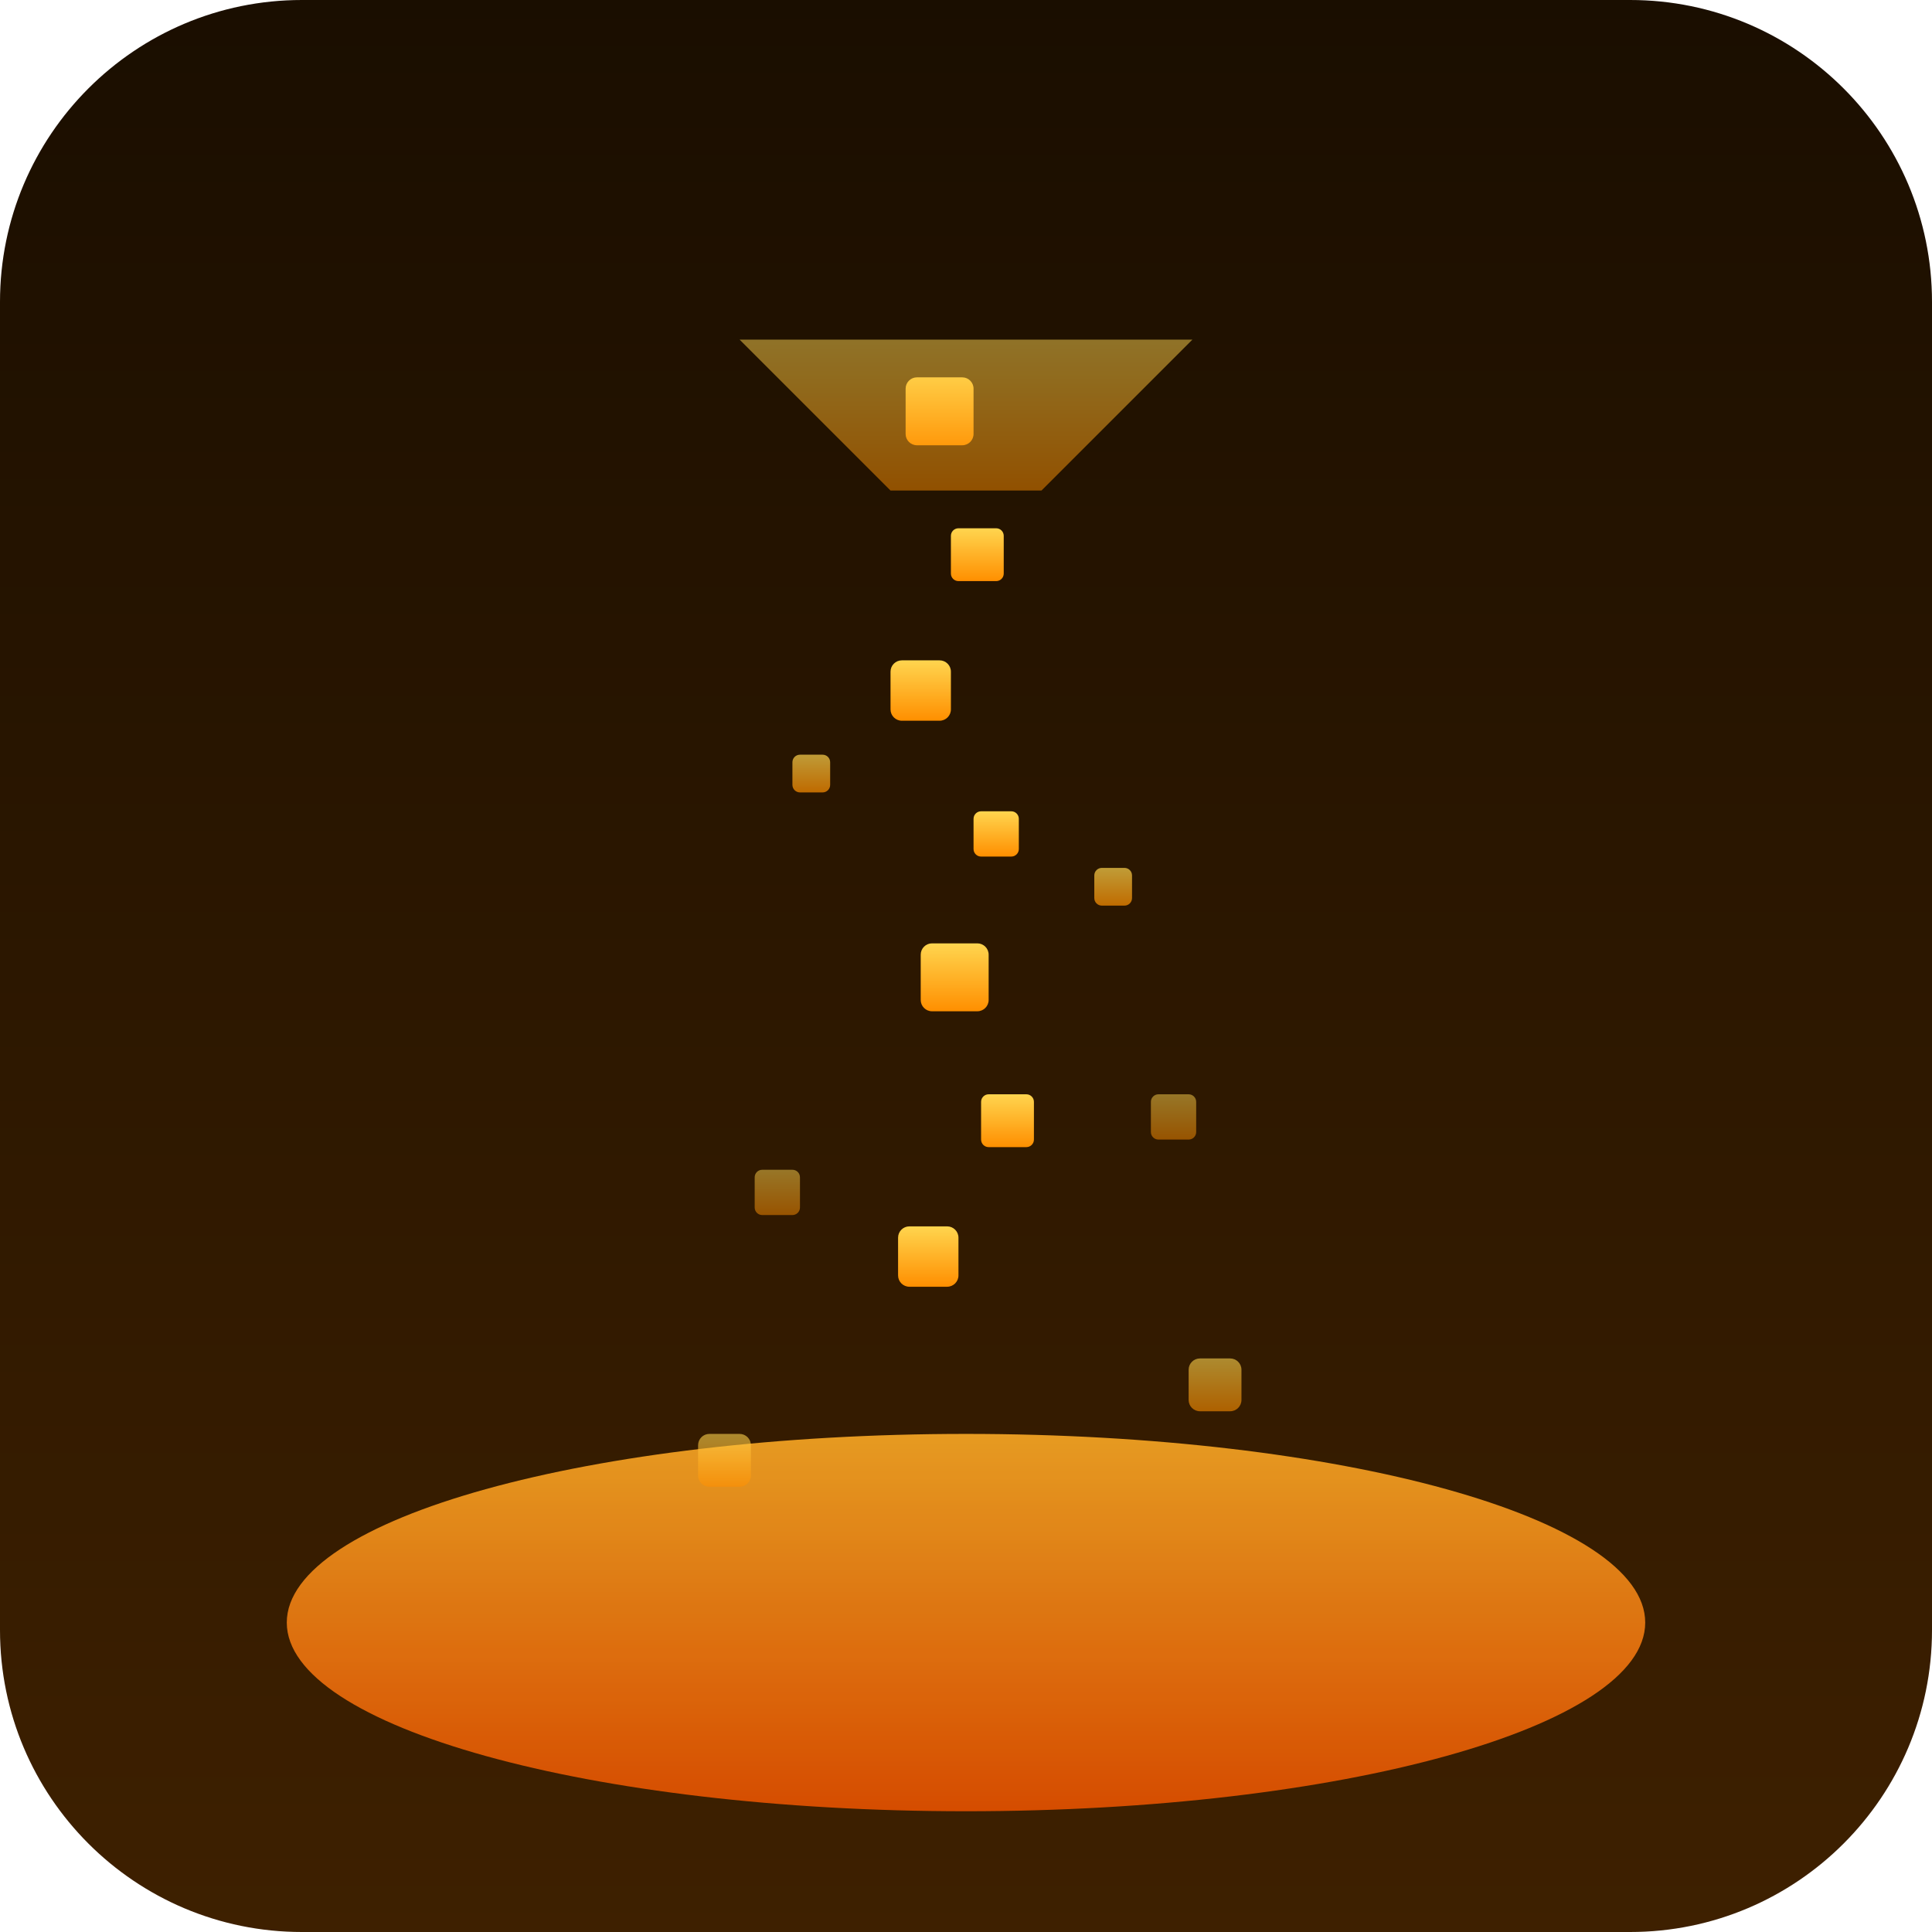
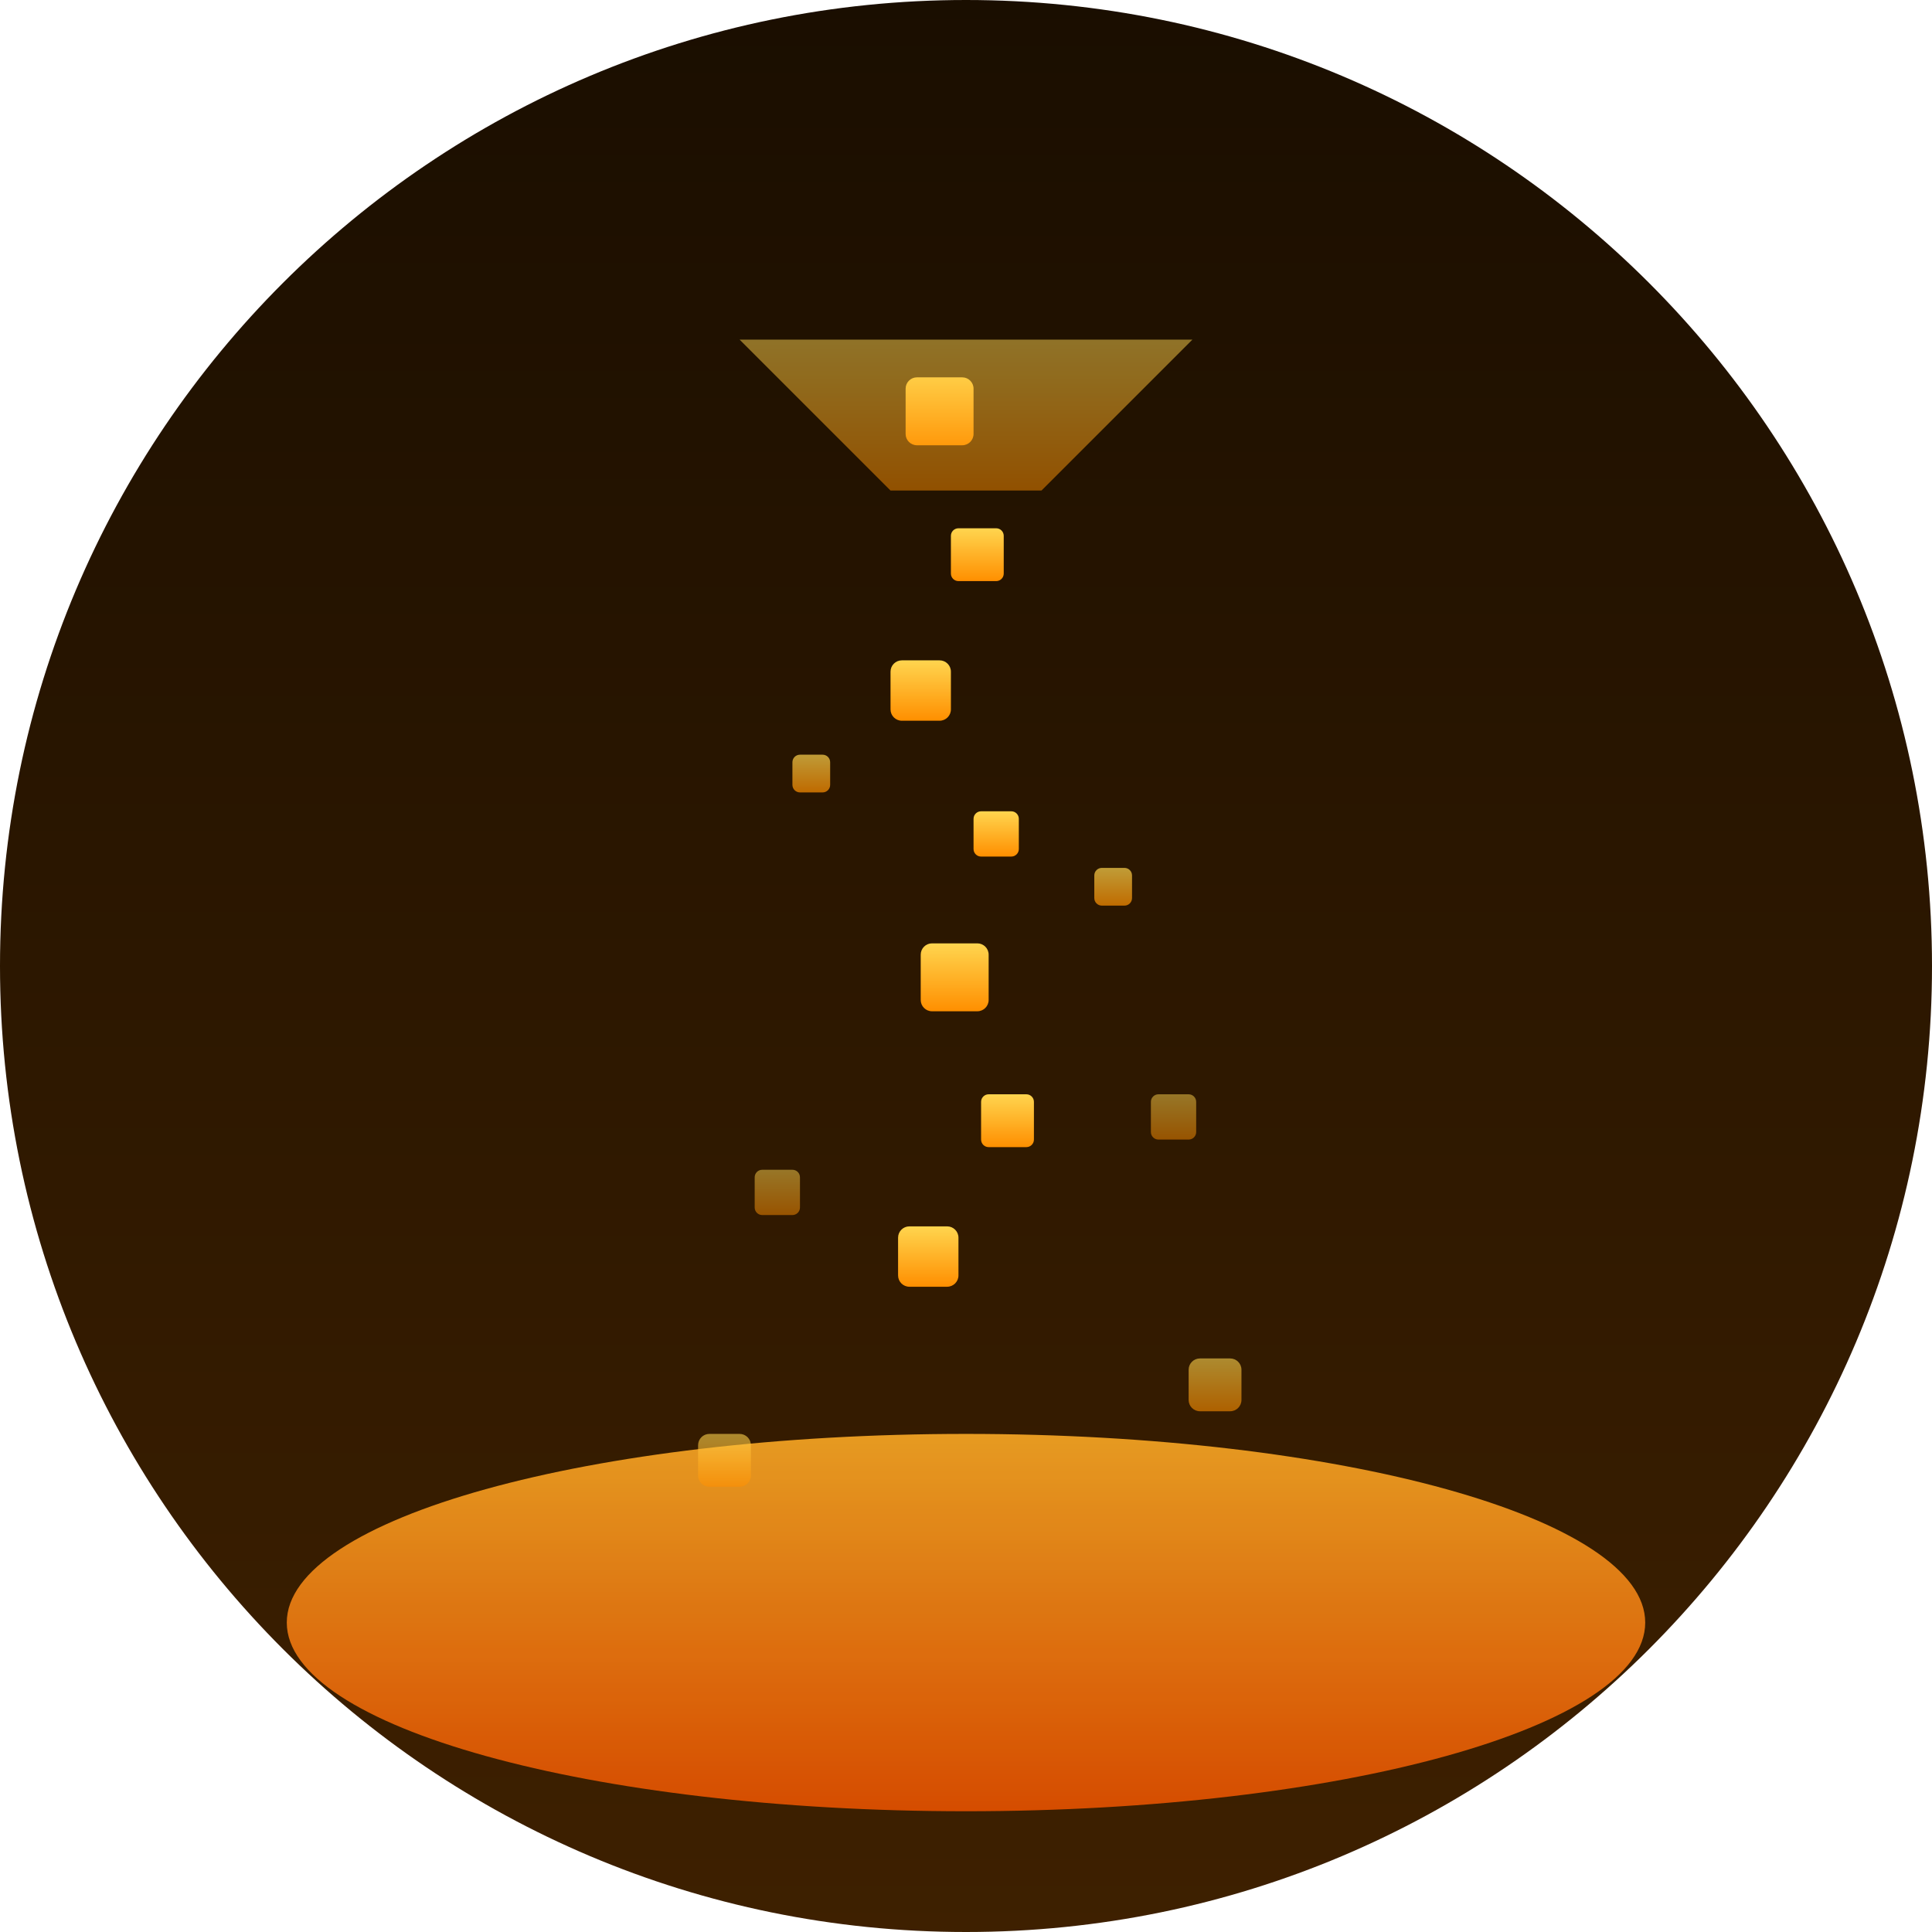
<svg xmlns="http://www.w3.org/2000/svg" viewBox="0 0 512 512">
  <defs>
    <linearGradient id="bg" x1="0" y1="0" x2="0" y2="1">
      <stop offset="0%" stop-color="#1A0E00" />
      <stop offset="100%" stop-color="#3E2000" />
    </linearGradient>
    <linearGradient id="sand" x1="0" y1="0" x2="0" y2="1">
      <stop offset="0%" stop-color="#FFD54F" />
      <stop offset="100%" stop-color="#FF8F00" />
    </linearGradient>
    <linearGradient id="ground" x1="0" y1="0" x2="0" y2="1">
      <stop offset="0%" stop-color="#F9A825" />
      <stop offset="100%" stop-color="#E65100" />
    </linearGradient>
  </defs>
-   <rect width="512" height="512" rx="80" fill="url(#bg)" />
+   <circle cx="256" cy="256" r="256" fill="url(#bg)" />
  <ellipse cx="256" cy="430" rx="180" ry="50" fill="url(#ground)" opacity="0.9" />
  <g fill="url(#sand)">
    <rect x="240" y="100" width="18" height="18" rx="3" />
    <rect x="252" y="140" width="14" height="14" rx="2" />
    <rect x="236" y="175" width="16" height="16" rx="3" />
    <rect x="258" y="215" width="12" height="12" rx="2" />
    <rect x="244" y="250" width="18" height="18" rx="3" />
    <rect x="260" y="290" width="14" height="14" rx="2" />
    <rect x="238" y="325" width="16" height="16" rx="3" />
    <rect x="210" y="200" width="10" height="10" rx="2" opacity="0.7" />
    <rect x="290" y="230" width="10" height="10" rx="2" opacity="0.7" />
    <rect x="200" y="310" width="12" height="12" rx="2" opacity="0.5" />
    <rect x="305" y="290" width="12" height="12" rx="2" opacity="0.5" />
    <rect x="185" y="380" width="14" height="14" rx="3" opacity="0.6" />
    <rect x="315" y="360" width="14" height="14" rx="3" opacity="0.6" />
  </g>
  <path d="M 196 90 L 316 90 L 276 130 L 236 130 Z" fill="url(#sand)" opacity="0.5" />
  <line x1="196" y1="90" x2="316" y2="90" stroke="url(#sand)" stroke-width="6" stroke-linecap="round" />
</svg>
